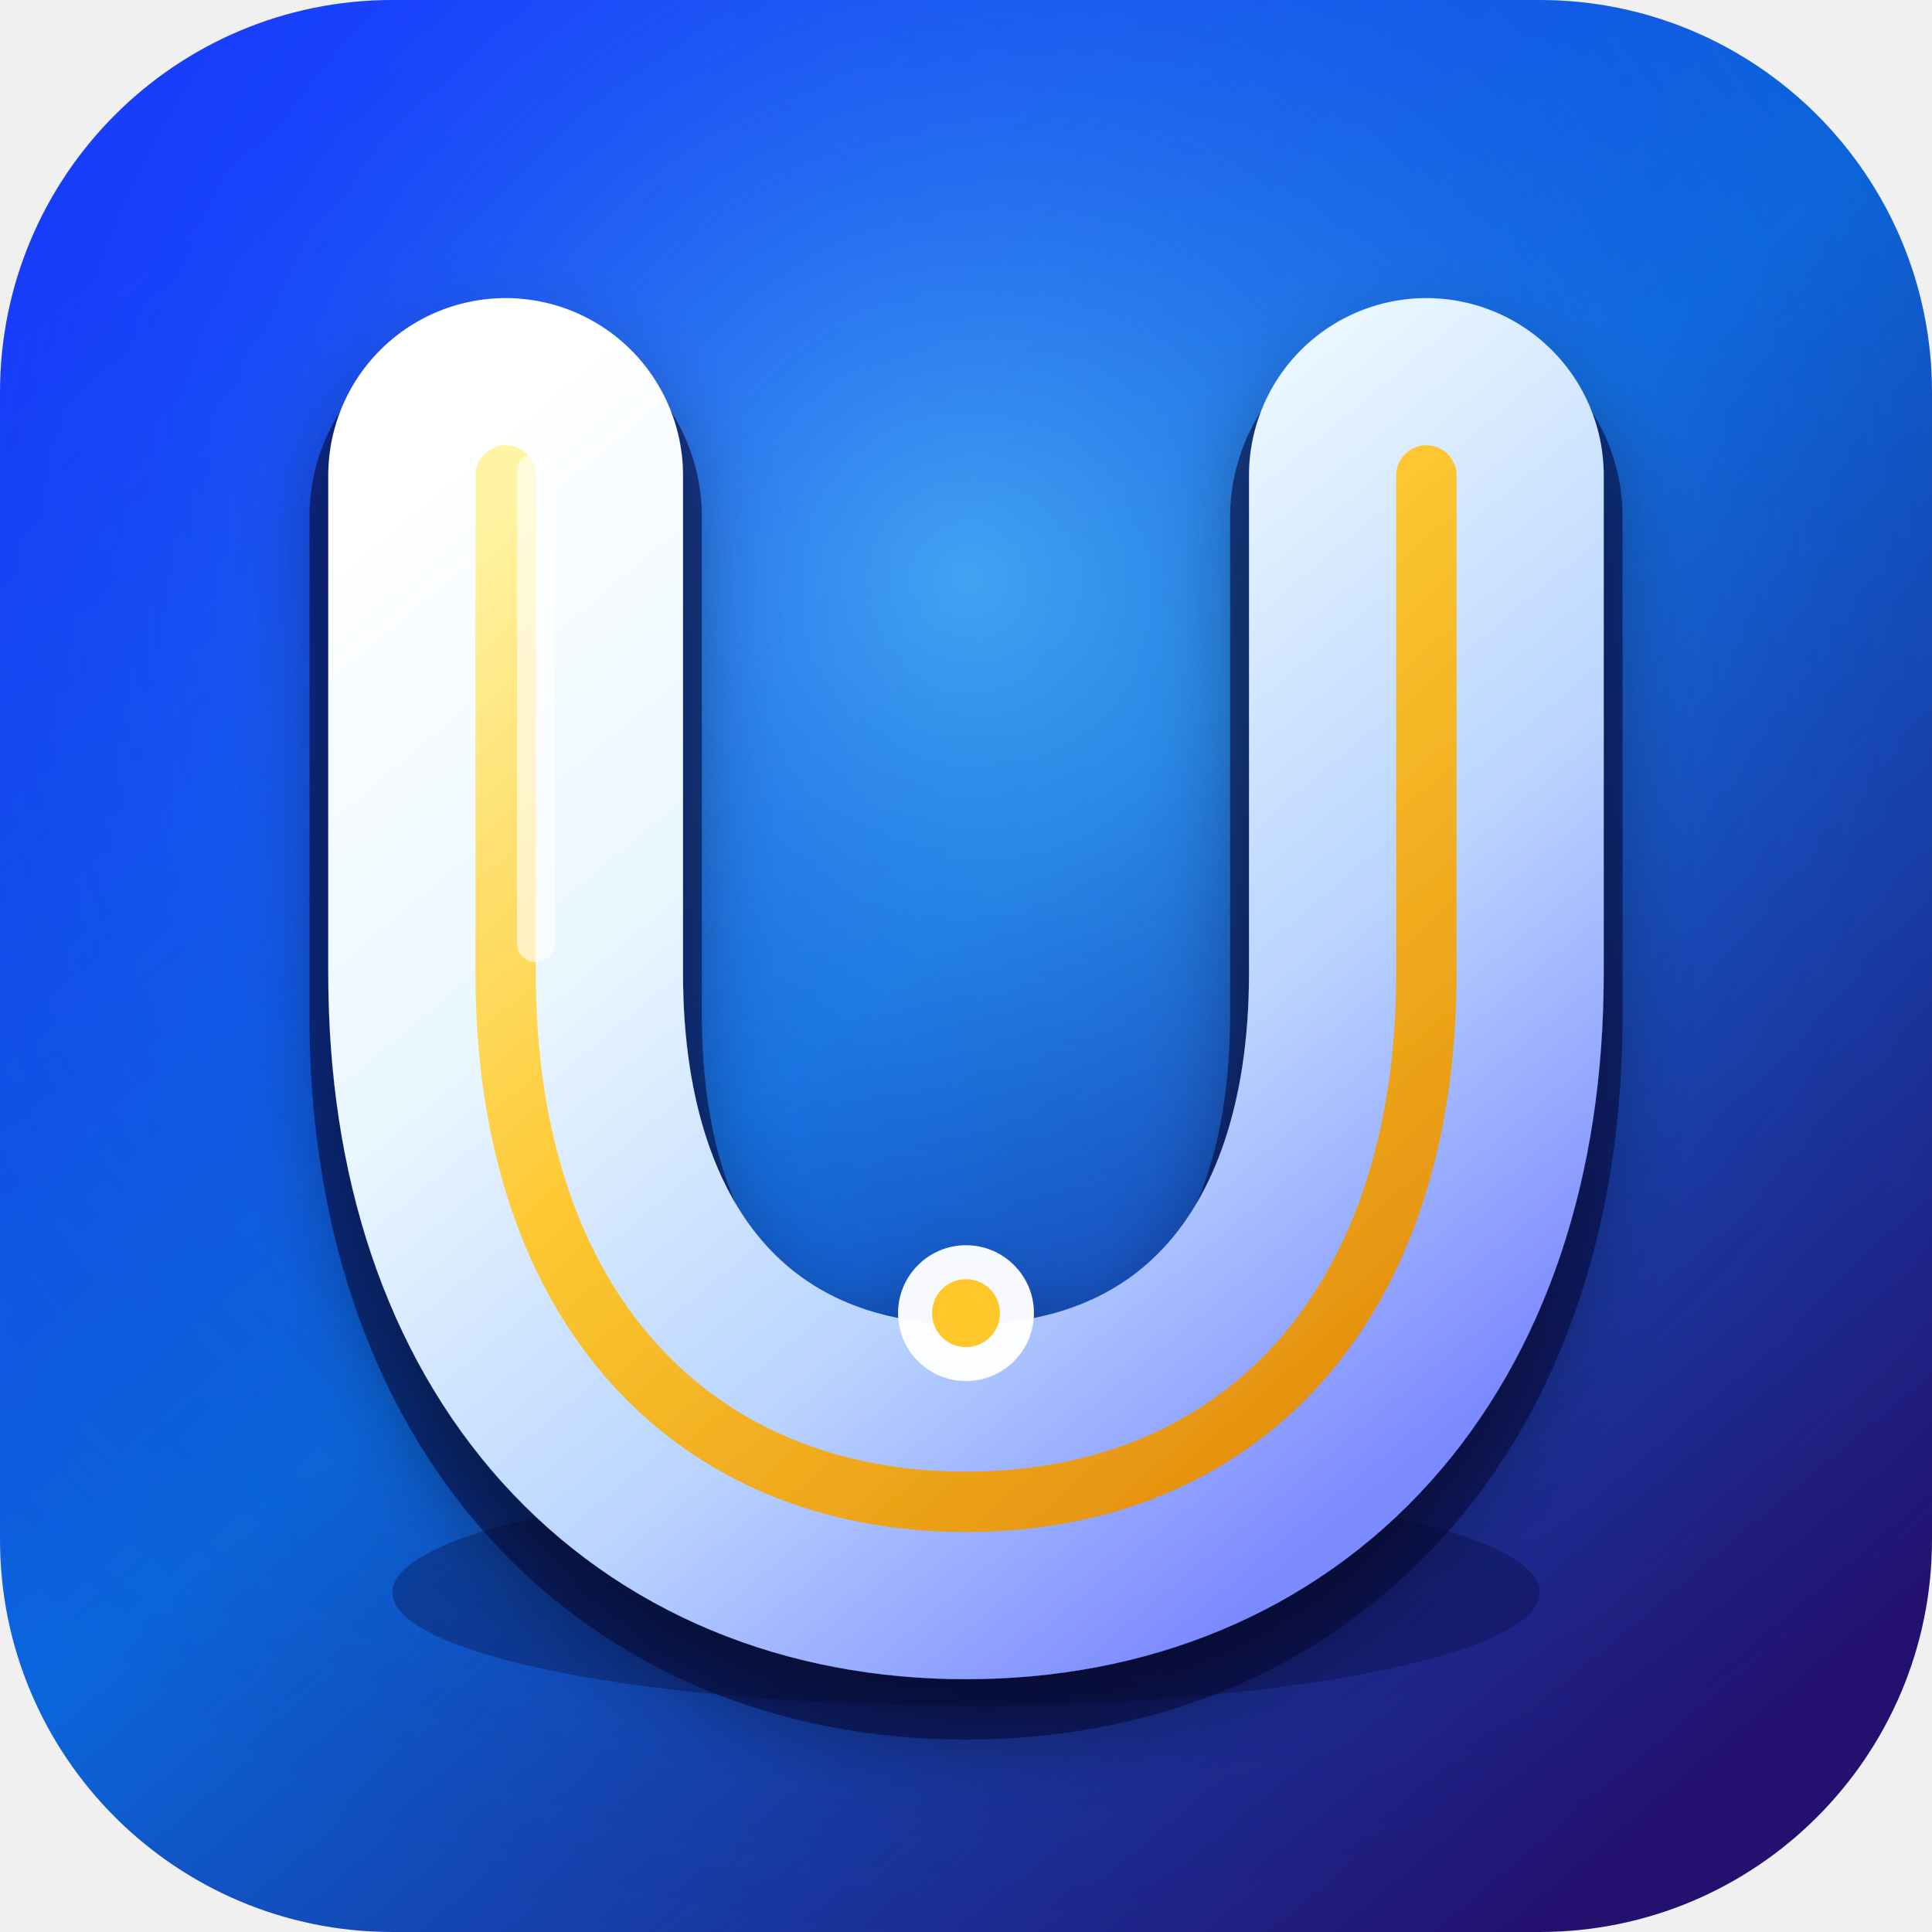
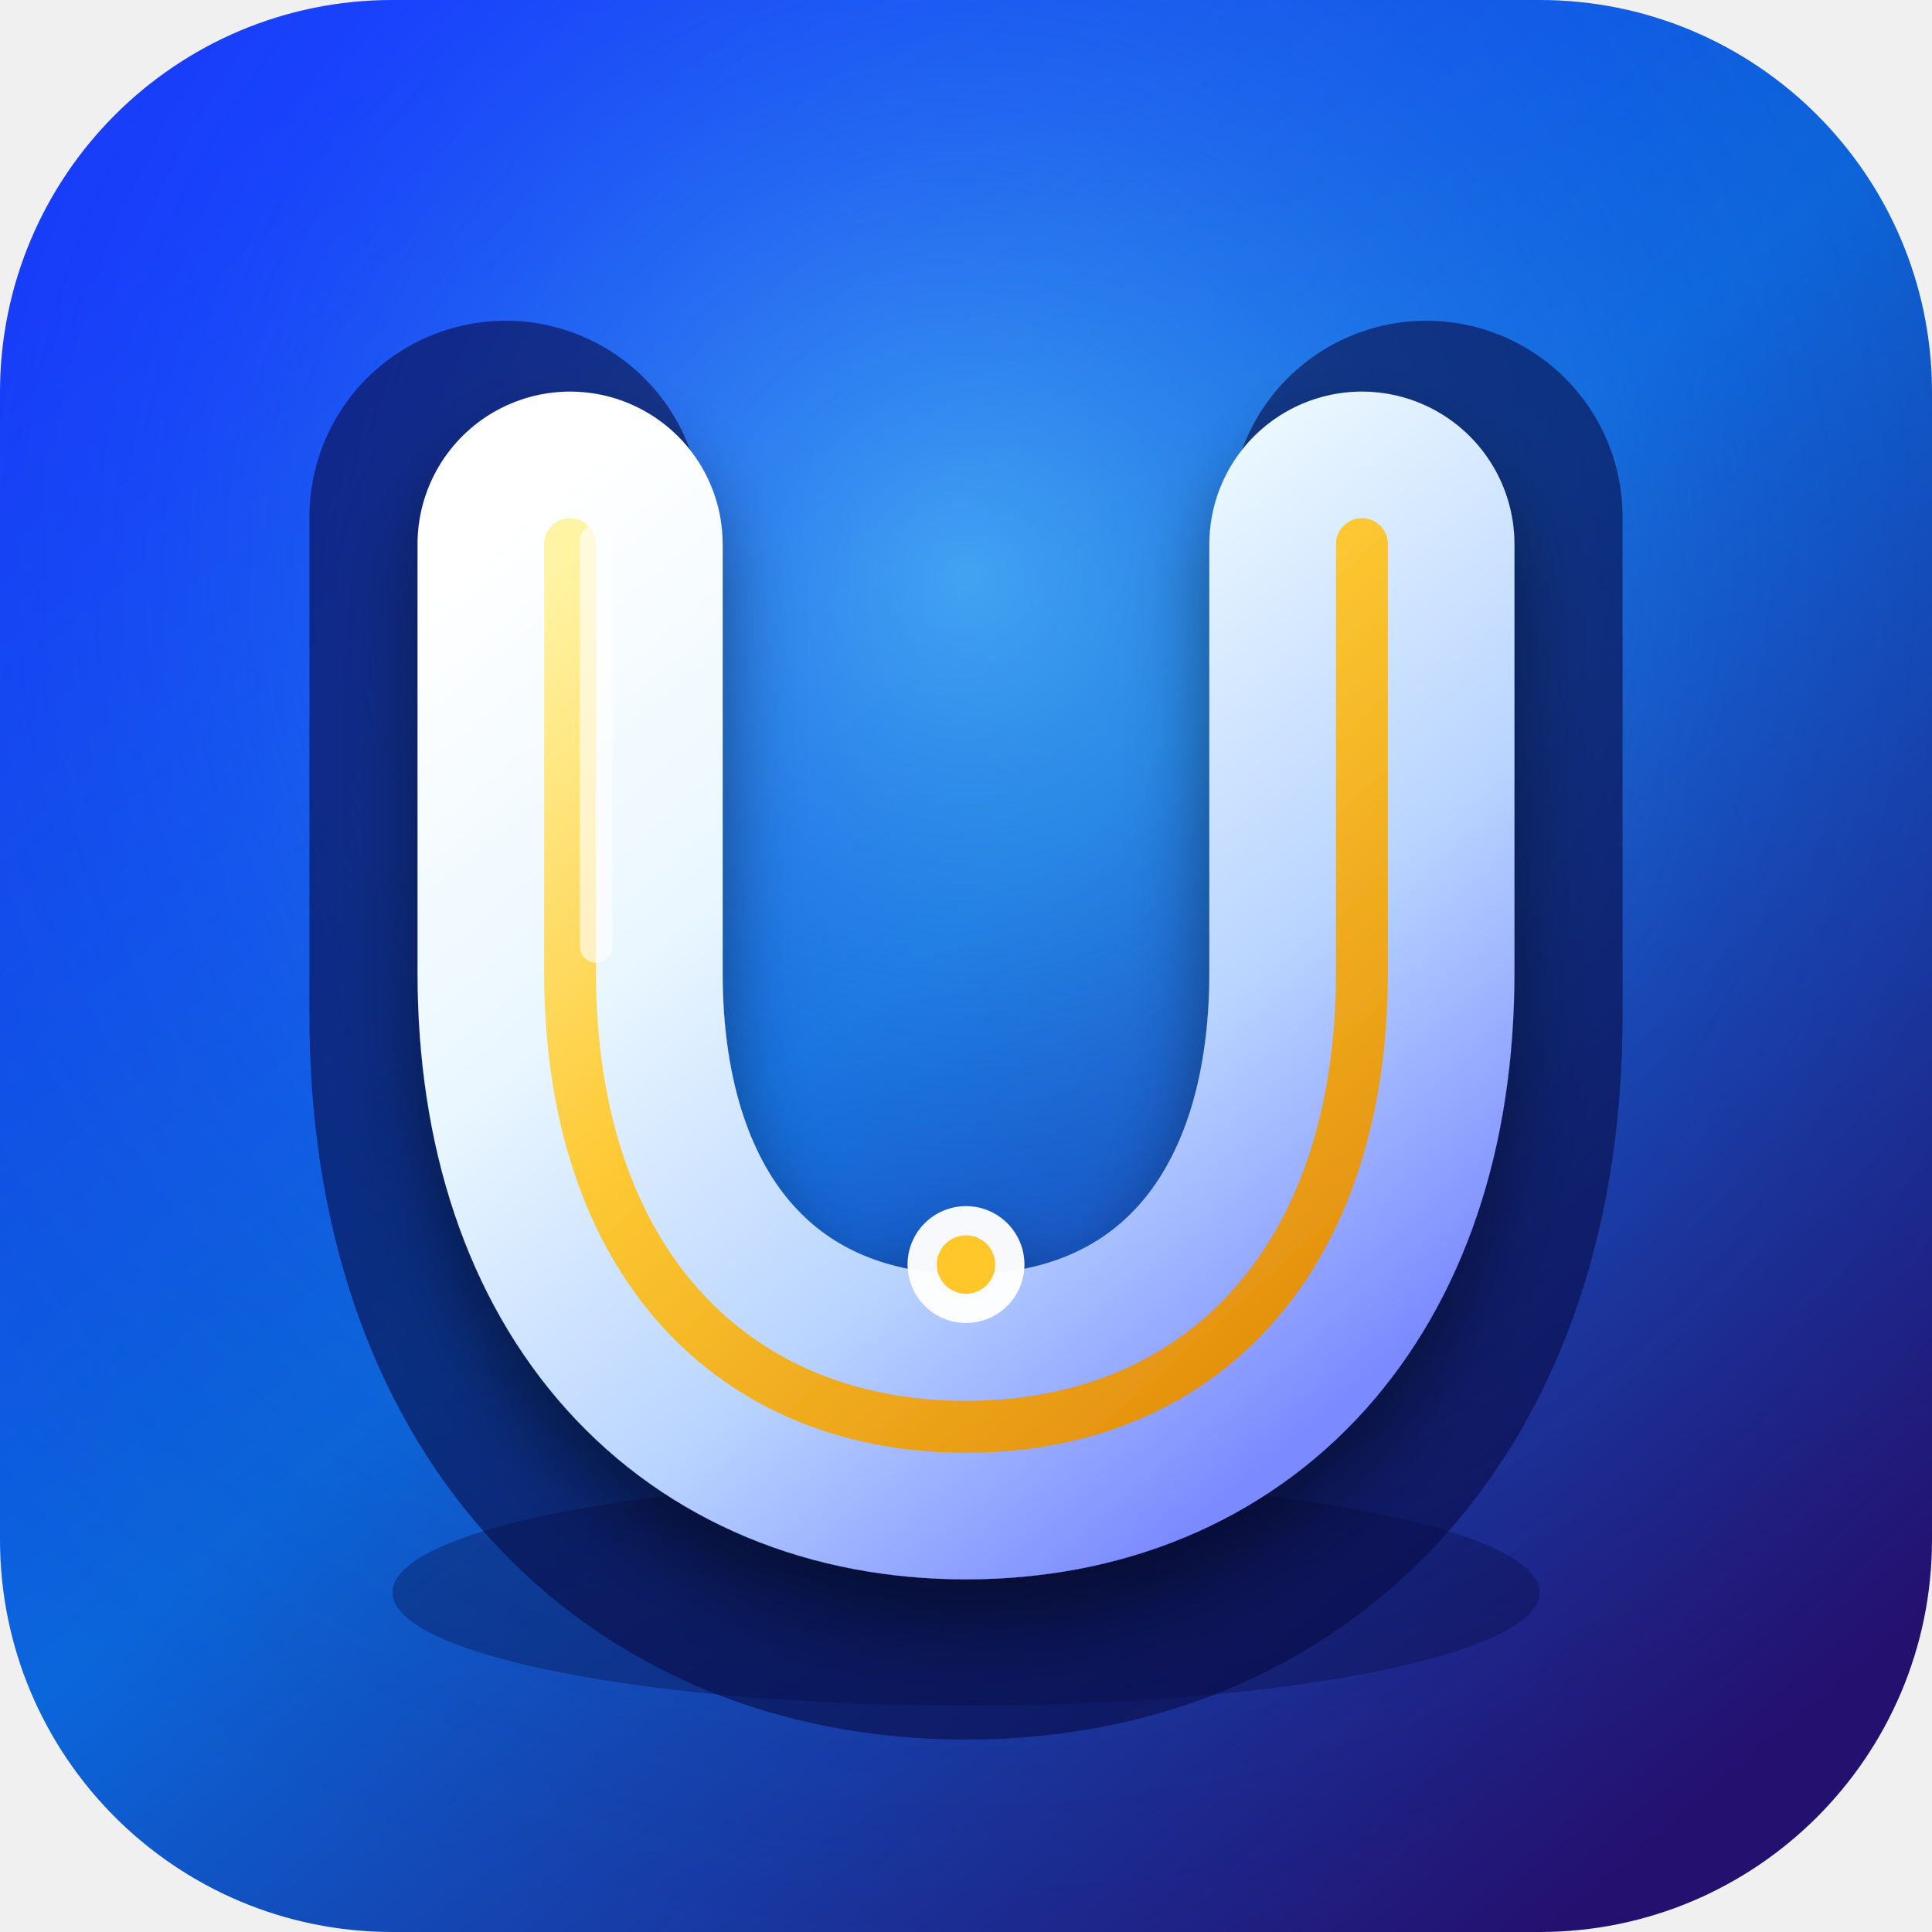
<svg xmlns="http://www.w3.org/2000/svg" width="512" height="512" viewBox="0 0 512 512">
  <defs>
    <linearGradient id="bg" x1="68" y1="34" x2="446" y2="482" gradientUnits="userSpaceOnUse">
      <stop offset="0" stop-color="#173BFF" />
      <stop offset=".48" stop-color="#0B66DB" />
      <stop offset="1" stop-color="#24106F" />
    </linearGradient>
    <radialGradient id="glow" cx="50%" cy="30%" r="72%">
      <stop offset="0" stop-color="#71E5FF" stop-opacity=".52" />
      <stop offset=".58" stop-color="#2A73E8" stop-opacity=".12" />
      <stop offset="1" stop-color="#0B0C45" stop-opacity="0" />
    </radialGradient>
    <linearGradient id="u" x1="134" y1="106" x2="372" y2="390" gradientUnits="userSpaceOnUse">
      <stop offset="0" stop-color="#FFFFFF" />
      <stop offset=".34" stop-color="#EAF7FF" />
      <stop offset=".68" stop-color="#B9D4FF" />
      <stop offset="1" stop-color="#7C8AFF" />
    </linearGradient>
    <linearGradient id="gold" x1="140" y1="126" x2="368" y2="380" gradientUnits="userSpaceOnUse">
      <stop offset="0" stop-color="#FFF3A0" />
      <stop offset=".44" stop-color="#FFC72A" />
      <stop offset="1" stop-color="#E58B00" />
    </linearGradient>
    <filter id="shadow" x="-30%" y="-30%" width="160%" height="180%">
      <feGaussianBlur in="SourceAlpha" stdDeviation="12" />
      <feOffset dy="14" />
      <feComponentTransfer>
        <feFuncA type="linear" slope=".45" />
      </feComponentTransfer>
      <feMerge>
        <feMergeNode />
        <feMergeNode in="SourceGraphic" />
      </feMerge>
    </filter>
  </defs>
  <rect width="512" height="512" rx="104" fill="url(#bg)" />
  <rect width="512" height="512" rx="104" fill="url(#glow)" />
  <ellipse cx="256" cy="422" rx="152" ry="30" fill="#050A3A" opacity=".34" />
  <path d="M134 126V258c0 89 50 140 122 140s122-51 122-140V126" fill="none" stroke="#080A45" stroke-width="104" stroke-linecap="round" stroke-linejoin="round" opacity=".60" transform="translate(0 11)" />
-   <g id="LauncherSafeForeground" filter="url(#shadow)">
+   <g id="LauncherSafeForeground" filter="url(#shadow)" transform="translate(256 256) scale(0.86) translate(-256 -256)">
    <path d="M134 126V258c0 89 50 140 122 140s122-51 122-140V126" fill="none" stroke="url(#u)" stroke-width="94" stroke-linecap="round" stroke-linejoin="round" />
    <path d="M134 126V258c0 89 50 140 122 140s122-51 122-140V126" fill="none" stroke="url(#gold)" stroke-width="16" stroke-linecap="round" stroke-linejoin="round" opacity=".96" />
    <path d="M142 125V250" fill="none" stroke="#FFFFFF" stroke-width="10" stroke-linecap="round" opacity=".62" />
    <circle cx="256" cy="348" r="18" fill="#FFFFFF" opacity=".96" />
    <circle cx="256" cy="348" r="9" fill="#FFC72A" />
  </g>
</svg>
